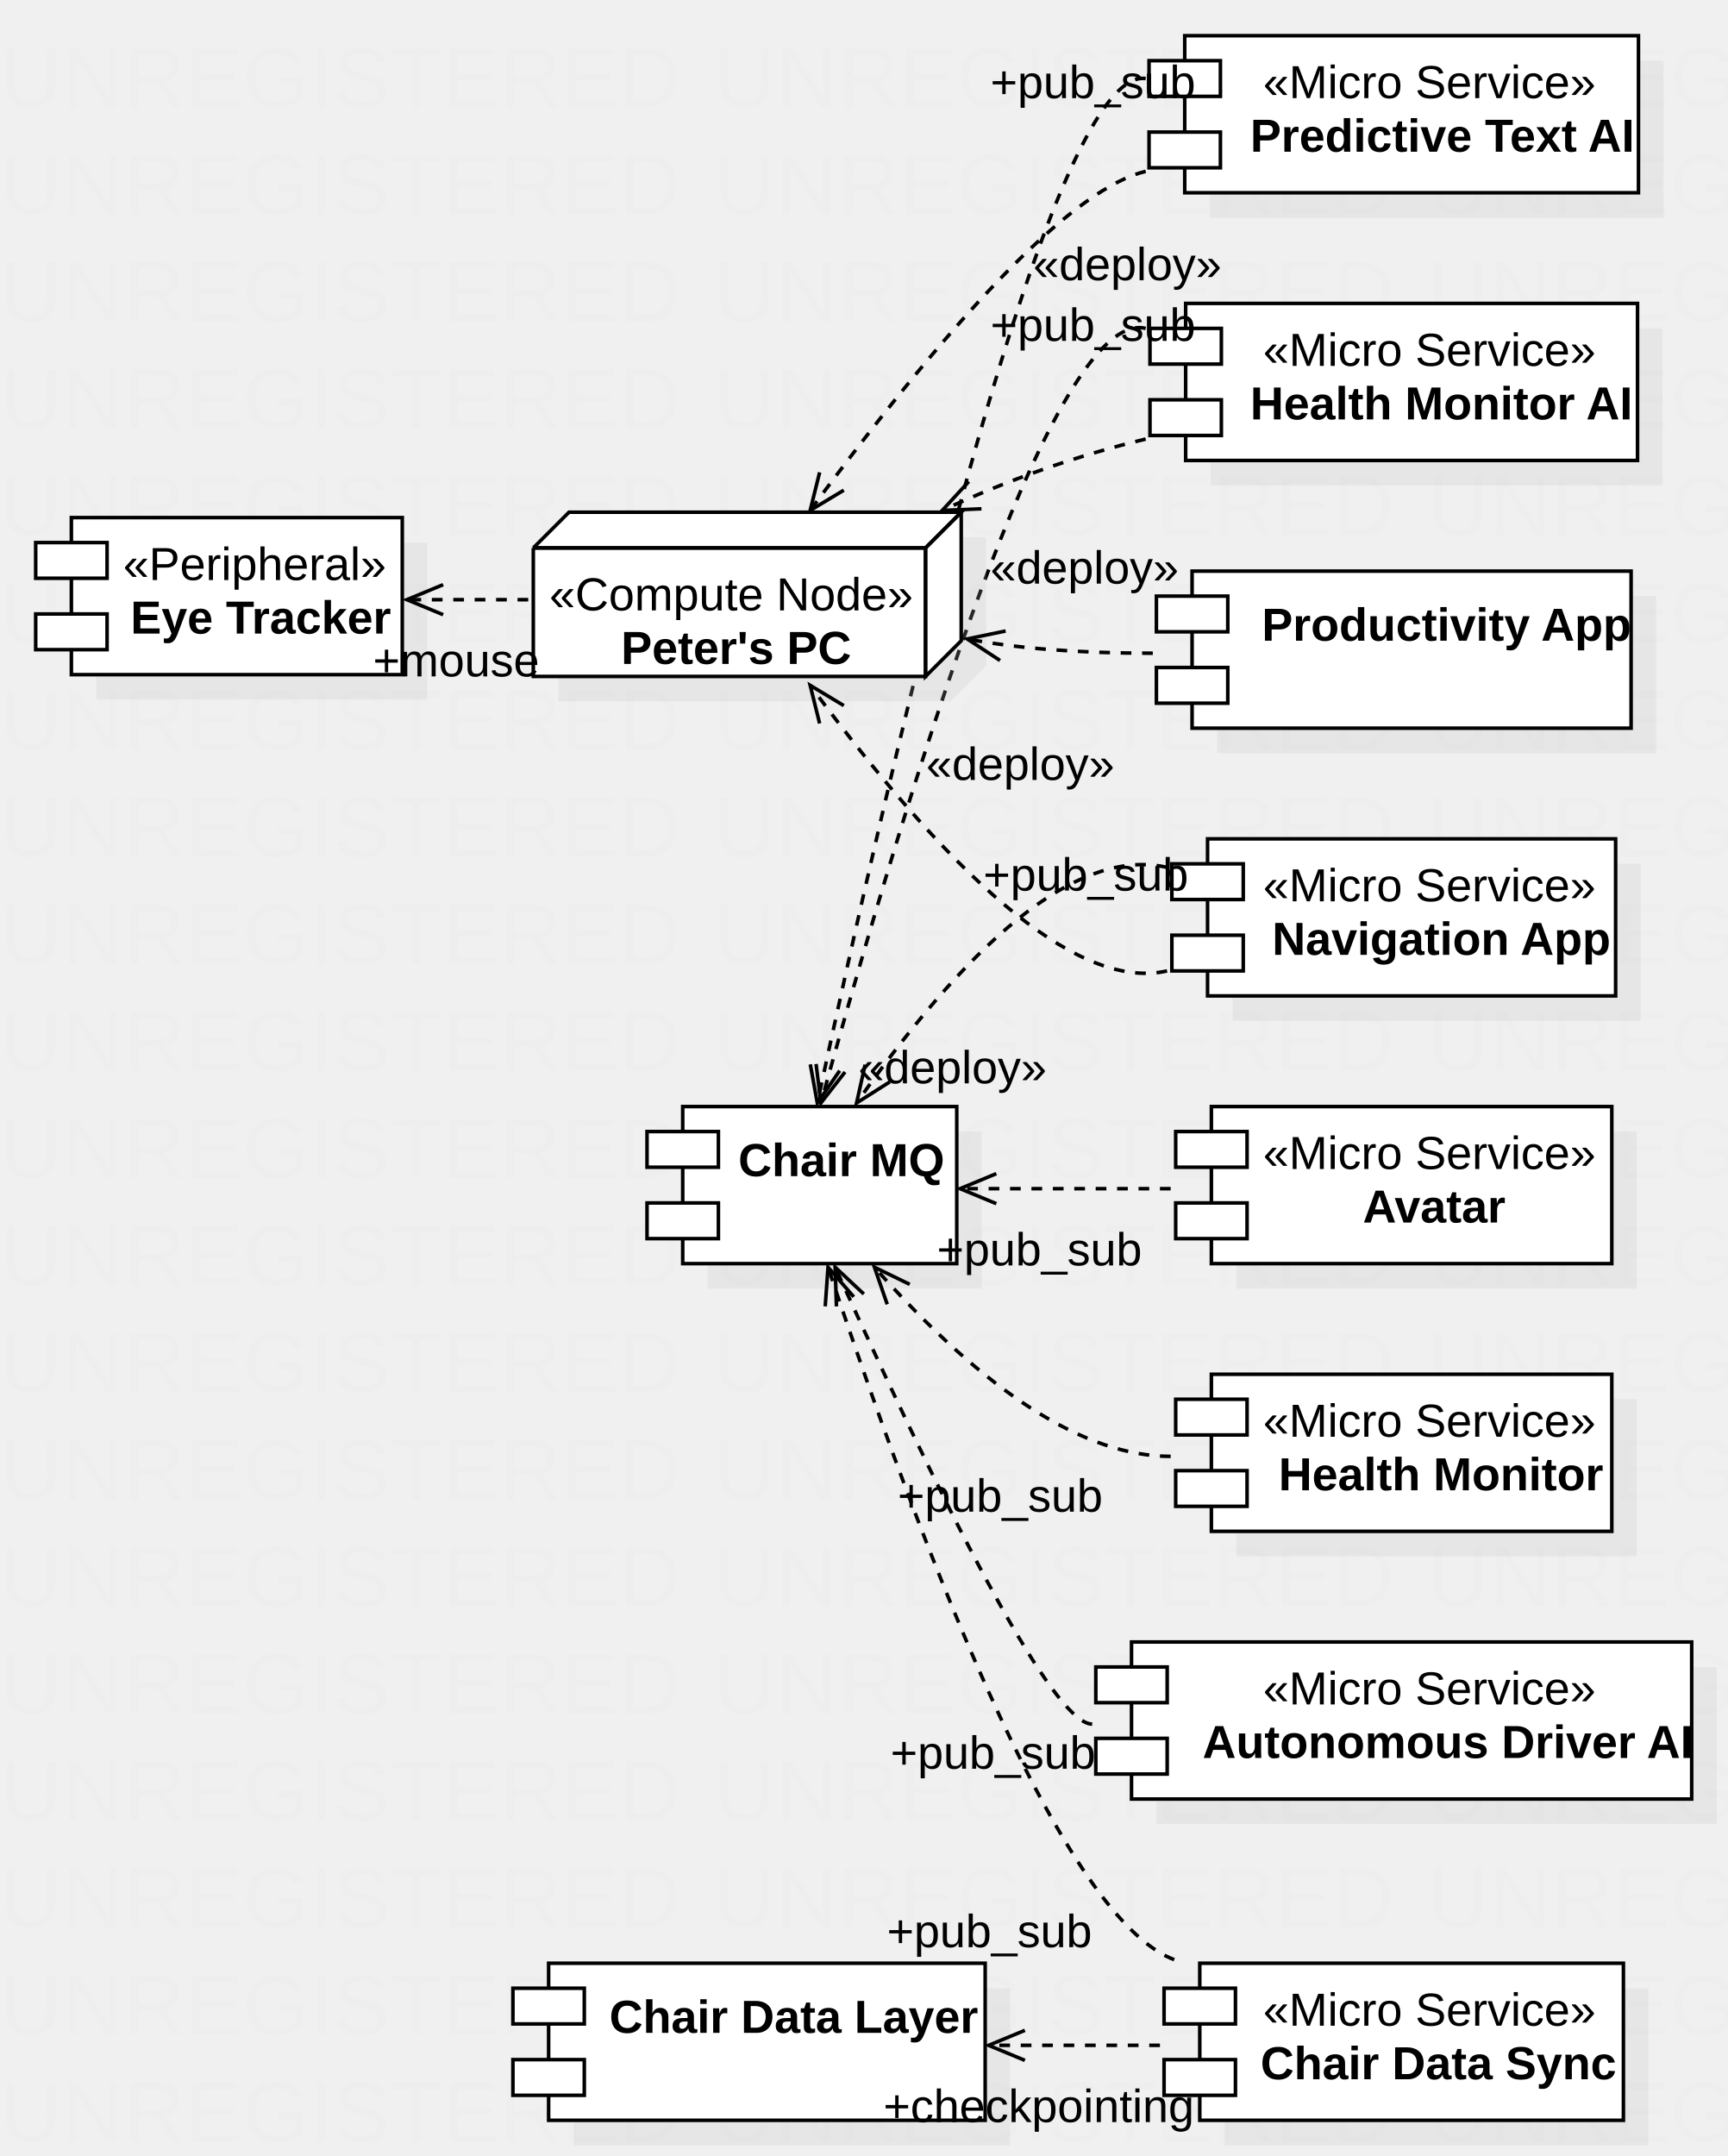
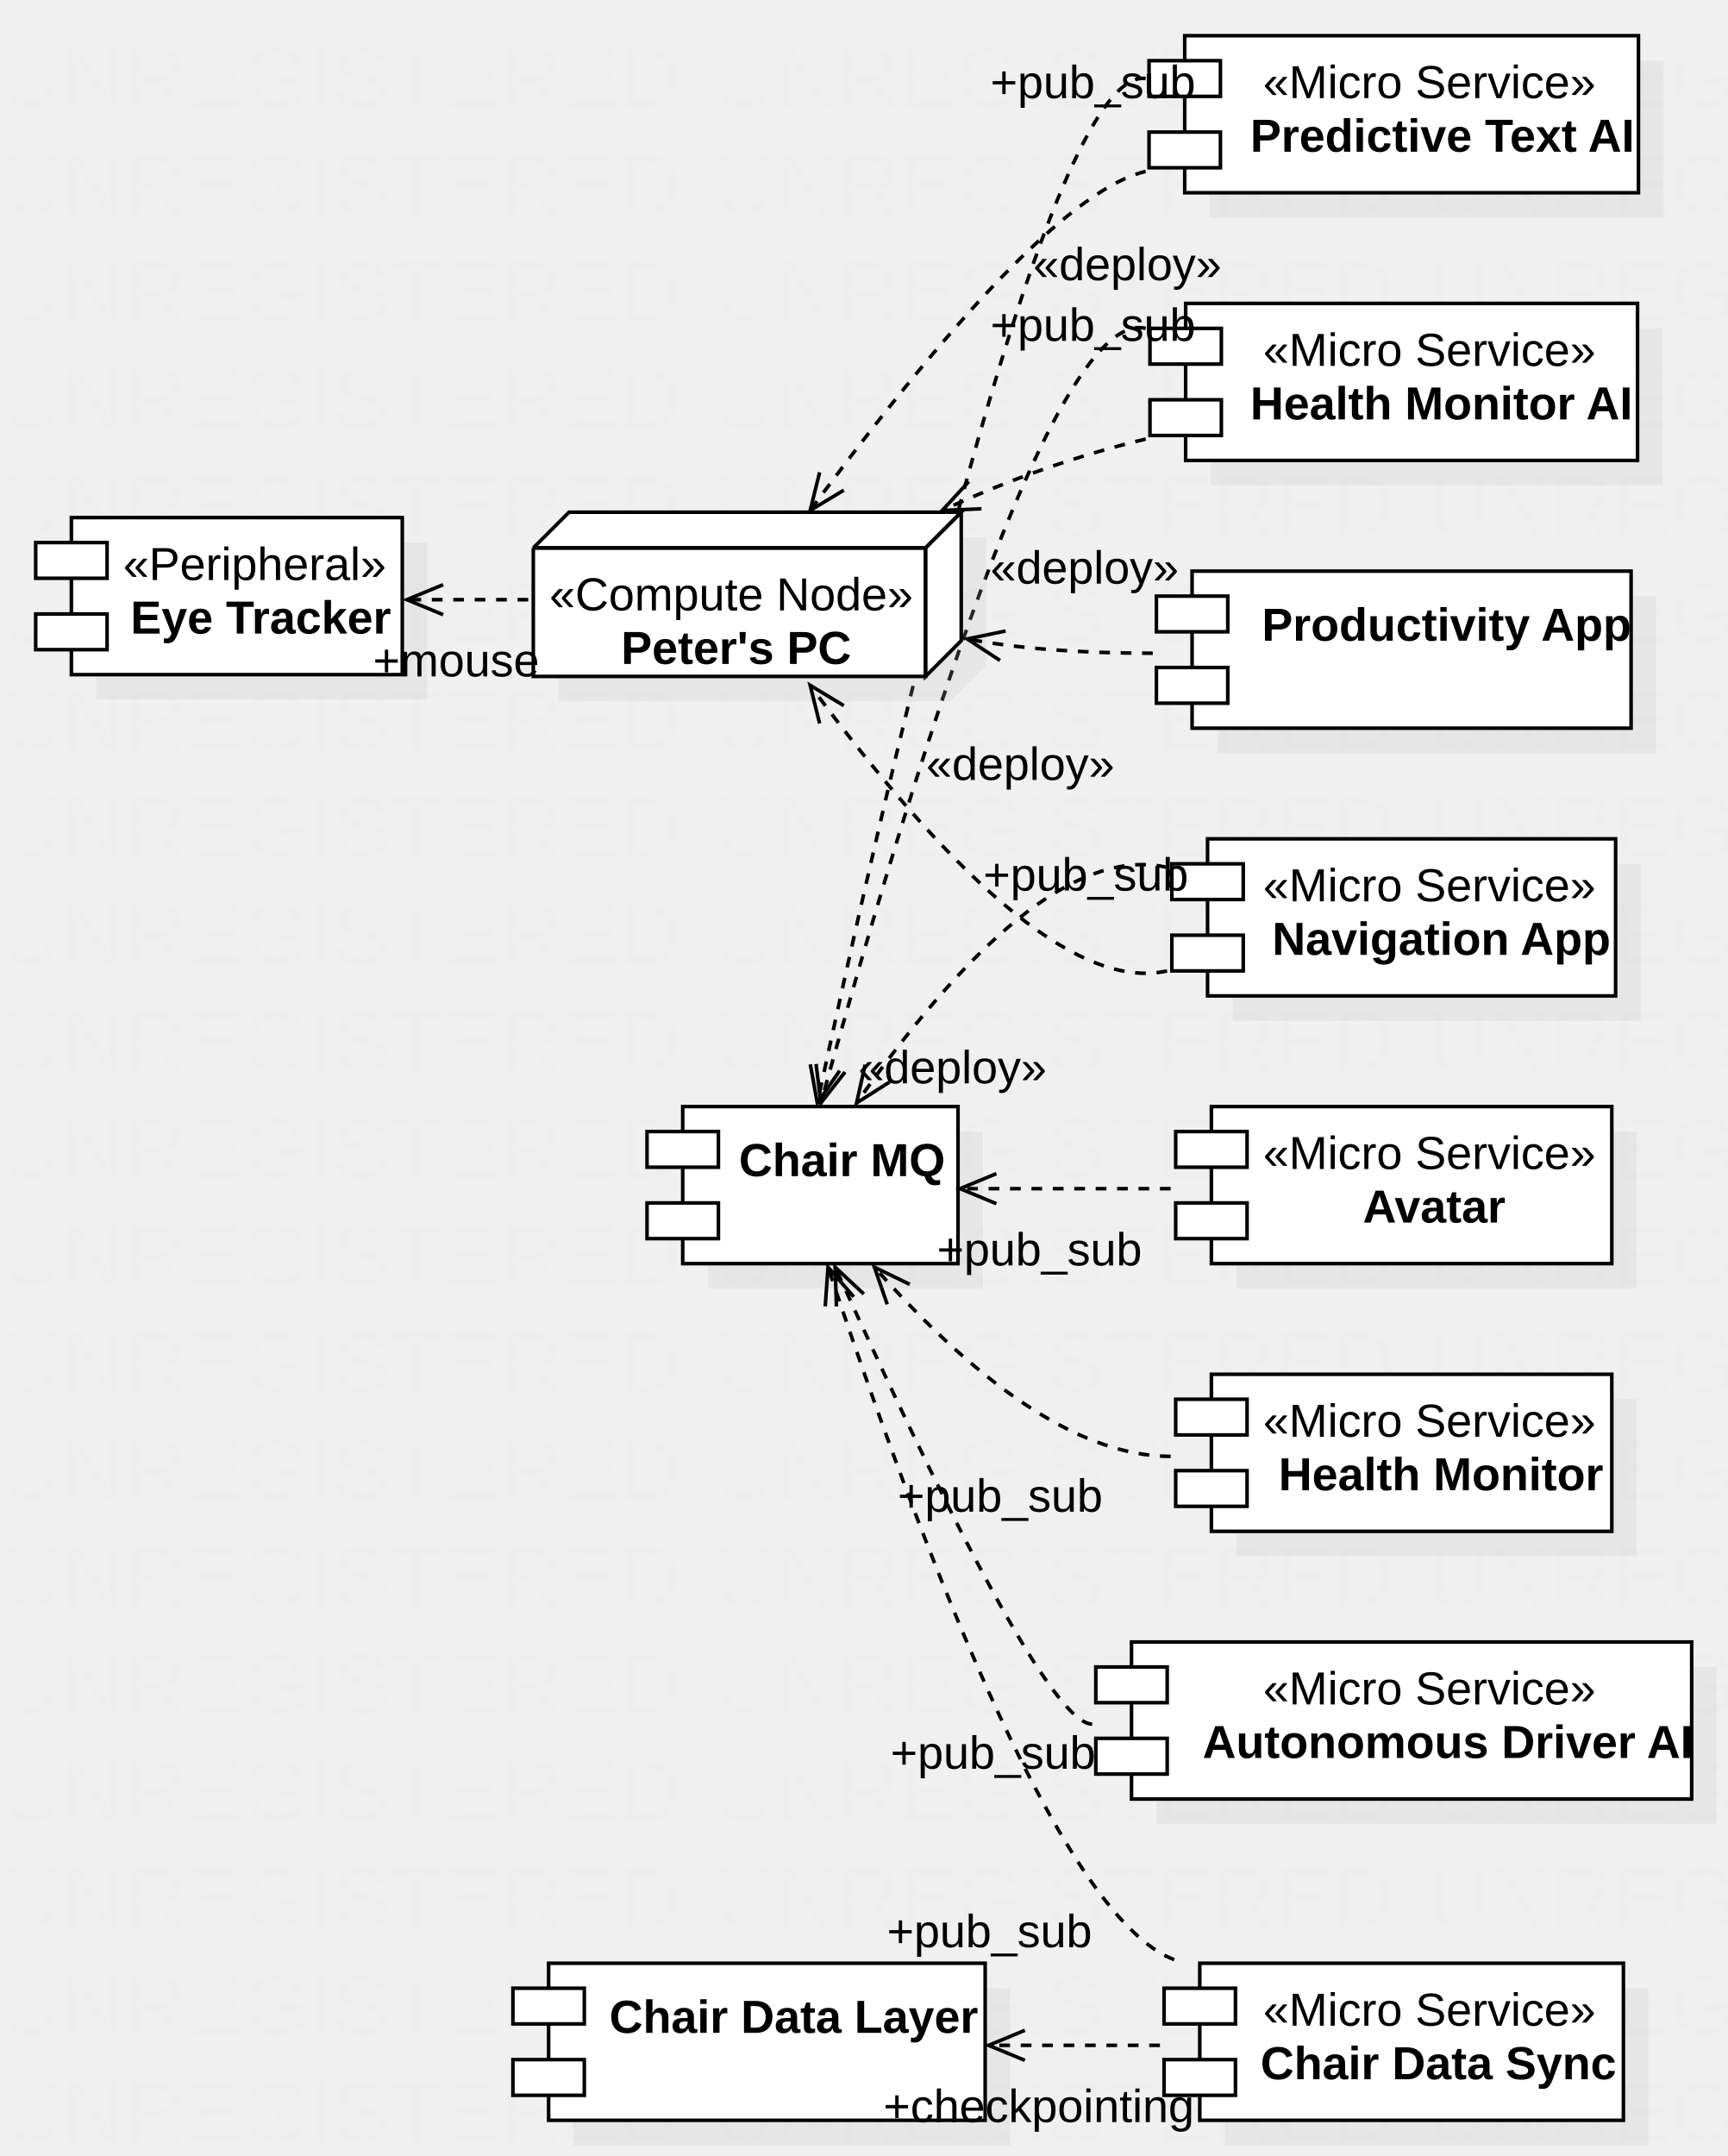
<svg xmlns="http://www.w3.org/2000/svg" version="1.1" width="483.99" height="604">
  <defs />
  <g>
    <text fill="#eeeeee" stroke="none" font-family="Arial" font-size="24px" font-style="normal" font-weight="normal" text-decoration="none" x="0" y="0">UNREGISTERED</text>
    <text fill="#eeeeee" stroke="none" font-family="Arial" font-size="24px" font-style="normal" font-weight="normal" text-decoration="none" x="0" y="30">UNREGISTERED</text>
    <text fill="#eeeeee" stroke="none" font-family="Arial" font-size="24px" font-style="normal" font-weight="normal" text-decoration="none" x="0" y="60">UNREGISTERED</text>
    <text fill="#eeeeee" stroke="none" font-family="Arial" font-size="24px" font-style="normal" font-weight="normal" text-decoration="none" x="0" y="90">UNREGISTERED</text>
    <text fill="#eeeeee" stroke="none" font-family="Arial" font-size="24px" font-style="normal" font-weight="normal" text-decoration="none" x="0" y="120">UNREGISTERED</text>
    <text fill="#eeeeee" stroke="none" font-family="Arial" font-size="24px" font-style="normal" font-weight="normal" text-decoration="none" x="0" y="150">UNREGISTERED</text>
    <text fill="#eeeeee" stroke="none" font-family="Arial" font-size="24px" font-style="normal" font-weight="normal" text-decoration="none" x="0" y="180">UNREGISTERED</text>
    <text fill="#eeeeee" stroke="none" font-family="Arial" font-size="24px" font-style="normal" font-weight="normal" text-decoration="none" x="0" y="210">UNREGISTERED</text>
    <text fill="#eeeeee" stroke="none" font-family="Arial" font-size="24px" font-style="normal" font-weight="normal" text-decoration="none" x="0" y="240">UNREGISTERED</text>
    <text fill="#eeeeee" stroke="none" font-family="Arial" font-size="24px" font-style="normal" font-weight="normal" text-decoration="none" x="0" y="270">UNREGISTERED</text>
    <text fill="#eeeeee" stroke="none" font-family="Arial" font-size="24px" font-style="normal" font-weight="normal" text-decoration="none" x="0" y="300">UNREGISTERED</text>
    <text fill="#eeeeee" stroke="none" font-family="Arial" font-size="24px" font-style="normal" font-weight="normal" text-decoration="none" x="0" y="330">UNREGISTERED</text>
    <text fill="#eeeeee" stroke="none" font-family="Arial" font-size="24px" font-style="normal" font-weight="normal" text-decoration="none" x="0" y="360">UNREGISTERED</text>
    <text fill="#eeeeee" stroke="none" font-family="Arial" font-size="24px" font-style="normal" font-weight="normal" text-decoration="none" x="0" y="390">UNREGISTERED</text>
    <text fill="#eeeeee" stroke="none" font-family="Arial" font-size="24px" font-style="normal" font-weight="normal" text-decoration="none" x="0" y="420">UNREGISTERED</text>
    <text fill="#eeeeee" stroke="none" font-family="Arial" font-size="24px" font-style="normal" font-weight="normal" text-decoration="none" x="0" y="450">UNREGISTERED</text>
    <text fill="#eeeeee" stroke="none" font-family="Arial" font-size="24px" font-style="normal" font-weight="normal" text-decoration="none" x="0" y="480">UNREGISTERED</text>
    <text fill="#eeeeee" stroke="none" font-family="Arial" font-size="24px" font-style="normal" font-weight="normal" text-decoration="none" x="0" y="510">UNREGISTERED</text>
    <text fill="#eeeeee" stroke="none" font-family="Arial" font-size="24px" font-style="normal" font-weight="normal" text-decoration="none" x="0" y="540">UNREGISTERED</text>
    <text fill="#eeeeee" stroke="none" font-family="Arial" font-size="24px" font-style="normal" font-weight="normal" text-decoration="none" x="0" y="570">UNREGISTERED</text>
    <text fill="#eeeeee" stroke="none" font-family="Arial" font-size="24px" font-style="normal" font-weight="normal" text-decoration="none" x="0" y="600">UNREGISTERED</text>
    <text fill="#eeeeee" stroke="none" font-family="Arial" font-size="24px" font-style="normal" font-weight="normal" text-decoration="none" x="200" y="0">UNREGISTERED</text>
    <text fill="#eeeeee" stroke="none" font-family="Arial" font-size="24px" font-style="normal" font-weight="normal" text-decoration="none" x="200" y="30">UNREGISTERED</text>
    <text fill="#eeeeee" stroke="none" font-family="Arial" font-size="24px" font-style="normal" font-weight="normal" text-decoration="none" x="200" y="60">UNREGISTERED</text>
    <text fill="#eeeeee" stroke="none" font-family="Arial" font-size="24px" font-style="normal" font-weight="normal" text-decoration="none" x="200" y="90">UNREGISTERED</text>
    <text fill="#eeeeee" stroke="none" font-family="Arial" font-size="24px" font-style="normal" font-weight="normal" text-decoration="none" x="200" y="120">UNREGISTERED</text>
    <text fill="#eeeeee" stroke="none" font-family="Arial" font-size="24px" font-style="normal" font-weight="normal" text-decoration="none" x="200" y="150">UNREGISTERED</text>
    <text fill="#eeeeee" stroke="none" font-family="Arial" font-size="24px" font-style="normal" font-weight="normal" text-decoration="none" x="200" y="180">UNREGISTERED</text>
    <text fill="#eeeeee" stroke="none" font-family="Arial" font-size="24px" font-style="normal" font-weight="normal" text-decoration="none" x="200" y="210">UNREGISTERED</text>
    <text fill="#eeeeee" stroke="none" font-family="Arial" font-size="24px" font-style="normal" font-weight="normal" text-decoration="none" x="200" y="240">UNREGISTERED</text>
    <text fill="#eeeeee" stroke="none" font-family="Arial" font-size="24px" font-style="normal" font-weight="normal" text-decoration="none" x="200" y="270">UNREGISTERED</text>
    <text fill="#eeeeee" stroke="none" font-family="Arial" font-size="24px" font-style="normal" font-weight="normal" text-decoration="none" x="200" y="300">UNREGISTERED</text>
    <text fill="#eeeeee" stroke="none" font-family="Arial" font-size="24px" font-style="normal" font-weight="normal" text-decoration="none" x="200" y="330">UNREGISTERED</text>
    <text fill="#eeeeee" stroke="none" font-family="Arial" font-size="24px" font-style="normal" font-weight="normal" text-decoration="none" x="200" y="360">UNREGISTERED</text>
    <text fill="#eeeeee" stroke="none" font-family="Arial" font-size="24px" font-style="normal" font-weight="normal" text-decoration="none" x="200" y="390">UNREGISTERED</text>
    <text fill="#eeeeee" stroke="none" font-family="Arial" font-size="24px" font-style="normal" font-weight="normal" text-decoration="none" x="200" y="420">UNREGISTERED</text>
    <text fill="#eeeeee" stroke="none" font-family="Arial" font-size="24px" font-style="normal" font-weight="normal" text-decoration="none" x="200" y="450">UNREGISTERED</text>
    <text fill="#eeeeee" stroke="none" font-family="Arial" font-size="24px" font-style="normal" font-weight="normal" text-decoration="none" x="200" y="480">UNREGISTERED</text>
    <text fill="#eeeeee" stroke="none" font-family="Arial" font-size="24px" font-style="normal" font-weight="normal" text-decoration="none" x="200" y="510">UNREGISTERED</text>
    <text fill="#eeeeee" stroke="none" font-family="Arial" font-size="24px" font-style="normal" font-weight="normal" text-decoration="none" x="200" y="540">UNREGISTERED</text>
    <text fill="#eeeeee" stroke="none" font-family="Arial" font-size="24px" font-style="normal" font-weight="normal" text-decoration="none" x="200" y="570">UNREGISTERED</text>
    <text fill="#eeeeee" stroke="none" font-family="Arial" font-size="24px" font-style="normal" font-weight="normal" text-decoration="none" x="200" y="600">UNREGISTERED</text>
    <text fill="#eeeeee" stroke="none" font-family="Arial" font-size="24px" font-style="normal" font-weight="normal" text-decoration="none" x="400" y="0">UNREGISTERED</text>
    <text fill="#eeeeee" stroke="none" font-family="Arial" font-size="24px" font-style="normal" font-weight="normal" text-decoration="none" x="400" y="30">UNREGISTERED</text>
    <text fill="#eeeeee" stroke="none" font-family="Arial" font-size="24px" font-style="normal" font-weight="normal" text-decoration="none" x="400" y="60">UNREGISTERED</text>
    <text fill="#eeeeee" stroke="none" font-family="Arial" font-size="24px" font-style="normal" font-weight="normal" text-decoration="none" x="400" y="90">UNREGISTERED</text>
    <text fill="#eeeeee" stroke="none" font-family="Arial" font-size="24px" font-style="normal" font-weight="normal" text-decoration="none" x="400" y="120">UNREGISTERED</text>
    <text fill="#eeeeee" stroke="none" font-family="Arial" font-size="24px" font-style="normal" font-weight="normal" text-decoration="none" x="400" y="150">UNREGISTERED</text>
    <text fill="#eeeeee" stroke="none" font-family="Arial" font-size="24px" font-style="normal" font-weight="normal" text-decoration="none" x="400" y="180">UNREGISTERED</text>
    <text fill="#eeeeee" stroke="none" font-family="Arial" font-size="24px" font-style="normal" font-weight="normal" text-decoration="none" x="400" y="210">UNREGISTERED</text>
    <text fill="#eeeeee" stroke="none" font-family="Arial" font-size="24px" font-style="normal" font-weight="normal" text-decoration="none" x="400" y="240">UNREGISTERED</text>
    <text fill="#eeeeee" stroke="none" font-family="Arial" font-size="24px" font-style="normal" font-weight="normal" text-decoration="none" x="400" y="270">UNREGISTERED</text>
    <text fill="#eeeeee" stroke="none" font-family="Arial" font-size="24px" font-style="normal" font-weight="normal" text-decoration="none" x="400" y="300">UNREGISTERED</text>
    <text fill="#eeeeee" stroke="none" font-family="Arial" font-size="24px" font-style="normal" font-weight="normal" text-decoration="none" x="400" y="330">UNREGISTERED</text>
    <text fill="#eeeeee" stroke="none" font-family="Arial" font-size="24px" font-style="normal" font-weight="normal" text-decoration="none" x="400" y="360">UNREGISTERED</text>
    <text fill="#eeeeee" stroke="none" font-family="Arial" font-size="24px" font-style="normal" font-weight="normal" text-decoration="none" x="400" y="390">UNREGISTERED</text>
    <text fill="#eeeeee" stroke="none" font-family="Arial" font-size="24px" font-style="normal" font-weight="normal" text-decoration="none" x="400" y="420">UNREGISTERED</text>
    <text fill="#eeeeee" stroke="none" font-family="Arial" font-size="24px" font-style="normal" font-weight="normal" text-decoration="none" x="400" y="450">UNREGISTERED</text>
    <text fill="#eeeeee" stroke="none" font-family="Arial" font-size="24px" font-style="normal" font-weight="normal" text-decoration="none" x="400" y="480">UNREGISTERED</text>
    <text fill="#eeeeee" stroke="none" font-family="Arial" font-size="24px" font-style="normal" font-weight="normal" text-decoration="none" x="400" y="510">UNREGISTERED</text>
    <text fill="#eeeeee" stroke="none" font-family="Arial" font-size="24px" font-style="normal" font-weight="normal" text-decoration="none" x="400" y="540">UNREGISTERED</text>
    <text fill="#eeeeee" stroke="none" font-family="Arial" font-size="24px" font-style="normal" font-weight="normal" text-decoration="none" x="400" y="570">UNREGISTERED</text>
    <text fill="#eeeeee" stroke="none" font-family="Arial" font-size="24px" font-style="normal" font-weight="normal" text-decoration="none" x="400" y="600">UNREGISTERED</text>
    <g transform="translate(-10,-10) scale(1,1)">
-       <rect fill="#C0C0C0" stroke="none" x="208.29" y="327" width="76.783" height="44" opacity="0.2" />
-     </g>
-     <g transform="translate(-10,-10) scale(1,1)">
-       <rect fill="#ffffff" stroke="none" x="201.29" y="320" width="76.783" height="44" />
-     </g>
-     <g transform="translate(-10,-10) scale(1,1)">
-       <path fill="none" stroke="#000000" d="M 201.29 320 L 278.073 320 L 278.073 364 L 201.29 364 L 201.29 320 Z Z" stroke-miterlimit="10" />
+       <rect fill="#C0C0C0" stroke="none" x="208.29" y="327" width="77.132" height="44" opacity="0.2" />
+     </g>
+     <g transform="translate(-10,-10) scale(1,1)">
+       <rect fill="#ffffff" stroke="none" x="201.29" y="320" width="77.132" height="44" />
+     </g>
+     <g transform="translate(-10,-10) scale(1,1)">
+       <path fill="none" stroke="#000000" d="M 201.29 320 L 278.422 320 L 278.422 364 L 201.29 364 L 201.29 320 Z Z" stroke-miterlimit="10" />
    </g>
    <g transform="translate(-10,-10) scale(1,1)">
      <rect fill="#ffffff" stroke="none" x="191.29" y="327" width="20" height="10" />
    </g>
    <g transform="translate(-10,-10) scale(1,1)">
      <path fill="none" stroke="#000000" d="M 191.29 327 L 211.29 327 L 211.29 337 L 191.29 337 L 191.29 327 Z Z" stroke-miterlimit="10" />
    </g>
    <g transform="translate(-10,-10) scale(1,1)">
      <rect fill="#ffffff" stroke="none" x="191.29" y="347" width="20" height="10" />
    </g>
    <g transform="translate(-10,-10) scale(1,1)">
      <path fill="none" stroke="#000000" d="M 191.29 347 L 211.29 347 L 211.29 357 L 191.29 357 L 191.29 347 Z Z" stroke-miterlimit="10" />
    </g>
    <g transform="translate(-10,-10) scale(1,1)">
      <g>
        <path fill="none" stroke="none" />
-         <text fill="#000000" stroke="none" font-family="Arial" font-size="13px" font-style="normal" font-weight="bold" text-decoration="none" x="216.873" y="339.5">Chair MQ</text>
+         <text fill="#000000" stroke="none" font-family="Arial" font-size="13px" font-style="normal" font-weight="bold" text-decoration="none" x="217.047" y="339.5">Chair MQ</text>
      </g>
    </g>
    <g transform="translate(-10,-10) scale(1,1)">
      <rect fill="#C0C0C0" stroke="none" x="356.415" y="327" width="112.196" height="44" opacity="0.2" />
    </g>
    <g transform="translate(-10,-10) scale(1,1)">
      <rect fill="#ffffff" stroke="none" x="349.415" y="320" width="112.196" height="44" />
    </g>
    <g transform="translate(-10,-10) scale(1,1)">
      <path fill="none" stroke="#000000" d="M 349.415 320 L 461.611 320 L 461.611 364 L 349.415 364 L 349.415 320 Z Z" stroke-miterlimit="10" />
    </g>
    <g transform="translate(-10,-10) scale(1,1)">
      <rect fill="#ffffff" stroke="none" x="339.415" y="327" width="20" height="10" />
    </g>
    <g transform="translate(-10,-10) scale(1,1)">
      <path fill="none" stroke="#000000" d="M 339.415 327 L 359.415 327 L 359.415 337 L 339.415 337 L 339.415 327 Z Z" stroke-miterlimit="10" />
    </g>
    <g transform="translate(-10,-10) scale(1,1)">
      <rect fill="#ffffff" stroke="none" x="339.415" y="347" width="20" height="10" />
    </g>
    <g transform="translate(-10,-10) scale(1,1)">
      <path fill="none" stroke="#000000" d="M 339.415 347 L 359.415 347 L 359.415 357 L 339.415 357 L 339.415 347 Z Z" stroke-miterlimit="10" />
    </g>
    <g transform="translate(-10,-10) scale(1,1)">
      <g>
        <path fill="none" stroke="none" />
        <text fill="#000000" stroke="none" font-family="Arial" font-size="13px" font-style="normal" font-weight="normal" text-decoration="none" x="363.915" y="337.5">«Micro Service»</text>
      </g>
    </g>
    <g transform="translate(-10,-10) scale(1,1)">
      <g>
        <path fill="none" stroke="none" />
        <text fill="#000000" stroke="none" font-family="Arial" font-size="13px" font-style="normal" font-weight="bold" text-decoration="none" x="391.844" y="352.5">Avatar</text>
      </g>
    </g>
    <g transform="translate(-10,-10) scale(1,1)">
      <path fill="none" stroke="#000000" d="M 338 343 Q 302 343 279 343" stroke-miterlimit="10" stroke-dasharray="3" />
    </g>
    <g transform="translate(-10,-10) scale(1,1)">
      <path fill="none" stroke="#000000" d="M 289.163 338.79 L 279 343 L 289.163 347.21" stroke-miterlimit="10" />
    </g>
    <g transform="translate(-10,-10) scale(1,1)">
      <g>
        <path fill="none" stroke="none" />
        <text fill="#000000" stroke="none" font-family="Arial" font-size="13px" font-style="normal" font-weight="normal" text-decoration="none" x="272.5" y="364.5">+pub_sub</text>
      </g>
    </g>
    <g transform="translate(-10,-10) scale(1,1)">
      <rect fill="#C0C0C0" stroke="none" x="348.947" y="27" width="127.132" height="44" opacity="0.2" />
    </g>
    <g transform="translate(-10,-10) scale(1,1)">
      <rect fill="#ffffff" stroke="none" x="341.947" y="20" width="127.132" height="44" />
    </g>
    <g transform="translate(-10,-10) scale(1,1)">
      <path fill="none" stroke="#000000" d="M 341.947 20 L 469.079 20 L 469.079 64 L 341.947 64 L 341.947 20 Z Z" stroke-miterlimit="10" />
    </g>
    <g transform="translate(-10,-10) scale(1,1)">
      <rect fill="#ffffff" stroke="none" x="331.947" y="27" width="20" height="10" />
    </g>
    <g transform="translate(-10,-10) scale(1,1)">
      <path fill="none" stroke="#000000" d="M 331.947 27 L 351.947 27 L 351.947 37 L 331.947 37 L 331.947 27 Z Z" stroke-miterlimit="10" />
    </g>
    <g transform="translate(-10,-10) scale(1,1)">
      <rect fill="#ffffff" stroke="none" x="331.947" y="47" width="20" height="10" />
    </g>
    <g transform="translate(-10,-10) scale(1,1)">
      <path fill="none" stroke="#000000" d="M 331.947 47 L 351.947 47 L 351.947 57 L 331.947 57 L 331.947 47 Z Z" stroke-miterlimit="10" />
    </g>
    <g transform="translate(-10,-10) scale(1,1)">
      <g>
        <path fill="none" stroke="none" />
        <text fill="#000000" stroke="none" font-family="Arial" font-size="13px" font-style="normal" font-weight="normal" text-decoration="none" x="363.915" y="37.5">«Micro Service»</text>
      </g>
    </g>
    <g transform="translate(-10,-10) scale(1,1)">
      <g>
        <path fill="none" stroke="none" />
        <text fill="#000000" stroke="none" font-family="Arial" font-size="13px" font-style="normal" font-weight="bold" text-decoration="none" x="360.3" y="52.5">Predictive Text AI</text>
      </g>
    </g>
    <g transform="translate(-10,-10) scale(1,1)">
      <path fill="none" stroke="#000000" d="M 331 32 Q 302 28 239 319" stroke-miterlimit="10" stroke-dasharray="3" />
    </g>
    <g transform="translate(-10,-10) scale(1,1)">
      <path fill="none" stroke="#000000" d="M 237.036 308.177 L 239 319 L 245.265 309.958" stroke-miterlimit="10" />
    </g>
    <g transform="translate(-10,-10) scale(1,1)">
      <g>
        <path fill="none" stroke="none" />
        <text fill="#000000" stroke="none" font-family="Arial" font-size="13px" font-style="normal" font-weight="normal" text-decoration="none" x="287.5" y="37.5">+pub_sub</text>
      </g>
    </g>
    <g transform="translate(-10,-10) scale(1,1)">
      <rect fill="#C0C0C0" stroke="none" x="356.415" y="402" width="112.196" height="44" opacity="0.2" />
    </g>
    <g transform="translate(-10,-10) scale(1,1)">
      <rect fill="#ffffff" stroke="none" x="349.415" y="395" width="112.196" height="44" />
    </g>
    <g transform="translate(-10,-10) scale(1,1)">
      <path fill="none" stroke="#000000" d="M 349.415 395 L 461.611 395 L 461.611 439 L 349.415 439 L 349.415 395 Z Z" stroke-miterlimit="10" />
    </g>
    <g transform="translate(-10,-10) scale(1,1)">
      <rect fill="#ffffff" stroke="none" x="339.415" y="402" width="20" height="10" />
    </g>
    <g transform="translate(-10,-10) scale(1,1)">
      <path fill="none" stroke="#000000" d="M 339.415 402 L 359.415 402 L 359.415 412 L 339.415 412 L 339.415 402 Z Z" stroke-miterlimit="10" />
    </g>
    <g transform="translate(-10,-10) scale(1,1)">
      <rect fill="#ffffff" stroke="none" x="339.415" y="422" width="20" height="10" />
    </g>
    <g transform="translate(-10,-10) scale(1,1)">
      <path fill="none" stroke="#000000" d="M 339.415 422 L 359.415 422 L 359.415 432 L 339.415 432 L 339.415 422 Z Z" stroke-miterlimit="10" />
    </g>
    <g transform="translate(-10,-10) scale(1,1)">
      <g>
        <path fill="none" stroke="none" />
        <text fill="#000000" stroke="none" font-family="Arial" font-size="13px" font-style="normal" font-weight="normal" text-decoration="none" x="363.915" y="412.5">«Micro Service»</text>
      </g>
    </g>
    <g transform="translate(-10,-10) scale(1,1)">
      <g>
        <path fill="none" stroke="none" />
        <text fill="#000000" stroke="none" font-family="Arial" font-size="13px" font-style="normal" font-weight="bold" text-decoration="none" x="368.244" y="427.5">Health Monitor</text>
      </g>
    </g>
    <g transform="translate(-10,-10) scale(1,1)">
      <path fill="none" stroke="#000000" d="M 338 418 Q 302 418 255 365" stroke-miterlimit="10" stroke-dasharray="3" />
    </g>
    <g transform="translate(-10,-10) scale(1,1)">
      <path fill="none" stroke="#000000" d="M 264.892 369.811 L 255 365 L 258.593 375.397" stroke-miterlimit="10" />
    </g>
    <g transform="translate(-10,-10) scale(1,1)">
      <g>
        <path fill="none" stroke="none" />
        <text fill="#000000" stroke="none" font-family="Arial" font-size="13px" font-style="normal" font-weight="normal" text-decoration="none" x="261.5" y="433.5">+pub_sub</text>
      </g>
    </g>
    <g transform="translate(-10,-10) scale(1,1)">
      <rect fill="#C0C0C0" stroke="none" x="349.21" y="102" width="126.605" height="44" opacity="0.2" />
    </g>
    <g transform="translate(-10,-10) scale(1,1)">
      <rect fill="#ffffff" stroke="none" x="342.21" y="95" width="126.605" height="44" />
    </g>
    <g transform="translate(-10,-10) scale(1,1)">
      <path fill="none" stroke="#000000" d="M 342.21 95 L 468.816 95 L 468.816 139 L 342.21 139 L 342.21 95 Z Z" stroke-miterlimit="10" />
    </g>
    <g transform="translate(-10,-10) scale(1,1)">
      <rect fill="#ffffff" stroke="none" x="332.21" y="102" width="20" height="10" />
    </g>
    <g transform="translate(-10,-10) scale(1,1)">
      <path fill="none" stroke="#000000" d="M 332.21 102 L 352.21 102 L 352.21 112 L 332.21 112 L 332.21 102 Z Z" stroke-miterlimit="10" />
    </g>
    <g transform="translate(-10,-10) scale(1,1)">
      <rect fill="#ffffff" stroke="none" x="332.21" y="122" width="20" height="10" />
    </g>
    <g transform="translate(-10,-10) scale(1,1)">
      <path fill="none" stroke="#000000" d="M 332.21 122 L 352.21 122 L 352.21 132 L 332.21 132 L 332.21 122 Z Z" stroke-miterlimit="10" />
    </g>
    <g transform="translate(-10,-10) scale(1,1)">
      <g>
        <path fill="none" stroke="none" />
        <text fill="#000000" stroke="none" font-family="Arial" font-size="13px" font-style="normal" font-weight="normal" text-decoration="none" x="363.915" y="112.5">«Micro Service»</text>
      </g>
    </g>
    <g transform="translate(-10,-10) scale(1,1)">
      <g>
        <path fill="none" stroke="none" />
        <text fill="#000000" stroke="none" font-family="Arial" font-size="13px" font-style="normal" font-weight="bold" text-decoration="none" x="360.297" y="127.5">Health Monitor AI</text>
      </g>
    </g>
    <g transform="translate(-10,-10) scale(1,1)">
      <path fill="none" stroke="#000000" d="M 331 102 Q 302 95 240 319" stroke-miterlimit="10" stroke-dasharray="3" />
    </g>
    <g transform="translate(-10,-10) scale(1,1)">
      <path fill="none" stroke="#000000" d="M 238.654 308.083 L 240 319 L 246.768 310.328" stroke-miterlimit="10" />
    </g>
    <g transform="translate(-10,-10) scale(1,1)">
      <g>
        <path fill="none" stroke="none" />
        <text fill="#000000" stroke="none" font-family="Arial" font-size="13px" font-style="normal" font-weight="normal" text-decoration="none" x="287.5" y="105.5">+pub_sub</text>
      </g>
    </g>
    <g transform="translate(-10,-10) scale(1,1)">
      <rect fill="#C0C0C0" stroke="none" x="351.01" y="177" width="123.006" height="44" opacity="0.2" />
    </g>
    <g transform="translate(-10,-10) scale(1,1)">
      <rect fill="#ffffff" stroke="none" x="344.01" y="170" width="123.006" height="44" />
    </g>
    <g transform="translate(-10,-10) scale(1,1)">
      <path fill="none" stroke="#000000" d="M 344.01 170 L 467.016 170 L 467.016 214 L 344.01 214 L 344.01 170 Z Z" stroke-miterlimit="10" />
    </g>
    <g transform="translate(-10,-10) scale(1,1)">
      <rect fill="#ffffff" stroke="none" x="334.01" y="177" width="20" height="10" />
    </g>
    <g transform="translate(-10,-10) scale(1,1)">
      <path fill="none" stroke="#000000" d="M 334.01 177 L 354.01 177 L 354.01 187 L 334.01 187 L 334.01 177 Z Z" stroke-miterlimit="10" />
    </g>
    <g transform="translate(-10,-10) scale(1,1)">
      <rect fill="#ffffff" stroke="none" x="334.01" y="197" width="20" height="10" />
    </g>
    <g transform="translate(-10,-10) scale(1,1)">
      <path fill="none" stroke="#000000" d="M 334.01 197 L 354.01 197 L 354.01 207 L 334.01 207 L 334.01 197 Z Z" stroke-miterlimit="10" />
    </g>
    <g transform="translate(-10,-10) scale(1,1)">
      <g>
        <path fill="none" stroke="none" />
        <text fill="#000000" stroke="none" font-family="Arial" font-size="13px" font-style="normal" font-weight="bold" text-decoration="none" x="363.547" y="189.5">Productivity App</text>
      </g>
    </g>
    <g transform="translate(-10,-10) scale(1,1)">
      <rect fill="#C0C0C0" stroke="none" x="37" y="162" width="92.715" height="44" opacity="0.2" />
    </g>
    <g transform="translate(-10,-10) scale(1,1)">
      <rect fill="#ffffff" stroke="none" x="30" y="155" width="92.715" height="44" />
    </g>
    <g transform="translate(-10,-10) scale(1,1)">
      <path fill="none" stroke="#000000" d="M 30 155 L 122.715 155 L 122.715 199 L 30 199 L 30 155 Z Z" stroke-miterlimit="10" />
    </g>
    <g transform="translate(-10,-10) scale(1,1)">
      <rect fill="#ffffff" stroke="none" x="20" y="162" width="20" height="10" />
    </g>
    <g transform="translate(-10,-10) scale(1,1)">
      <path fill="none" stroke="#000000" d="M 20 162 L 40 162 L 40 172 L 20 172 L 20 162 Z Z" stroke-miterlimit="10" />
    </g>
    <g transform="translate(-10,-10) scale(1,1)">
      <rect fill="#ffffff" stroke="none" x="20" y="182" width="20" height="10" />
    </g>
    <g transform="translate(-10,-10) scale(1,1)">
      <path fill="none" stroke="#000000" d="M 20 182 L 40 182 L 40 192 L 20 192 L 20 182 Z Z" stroke-miterlimit="10" />
    </g>
    <g transform="translate(-10,-10) scale(1,1)">
      <g>
        <path fill="none" stroke="none" />
        <text fill="#000000" stroke="none" font-family="Arial" font-size="13px" font-style="normal" font-weight="normal" text-decoration="none" x="44.5" y="172.5">«Peripheral»</text>
      </g>
    </g>
    <g transform="translate(-10,-10) scale(1,1)">
      <g>
        <path fill="none" stroke="none" />
        <text fill="#000000" stroke="none" font-family="Arial" font-size="13px" font-style="normal" font-weight="bold" text-decoration="none" x="46.563" y="187.5">Eye Tracker</text>
      </g>
    </g>
    <g transform="translate(-10,-10) scale(1,1)">
      <rect fill="#C0C0C0" stroke="none" x="334.036" y="477" width="156.954" height="44" opacity="0.2" />
    </g>
    <g transform="translate(-10,-10) scale(1,1)">
      <rect fill="#ffffff" stroke="none" x="327.036" y="470" width="156.954" height="44" />
    </g>
    <g transform="translate(-10,-10) scale(1,1)">
      <path fill="none" stroke="#000000" d="M 327.036 470 L 483.99 470 L 483.99 514 L 327.036 514 L 327.036 470 Z Z" stroke-miterlimit="10" />
    </g>
    <g transform="translate(-10,-10) scale(1,1)">
      <rect fill="#ffffff" stroke="none" x="317.036" y="477" width="20" height="10" />
    </g>
    <g transform="translate(-10,-10) scale(1,1)">
      <path fill="none" stroke="#000000" d="M 317.036 477 L 337.036 477 L 337.036 487 L 317.036 487 L 317.036 477 Z Z" stroke-miterlimit="10" />
    </g>
    <g transform="translate(-10,-10) scale(1,1)">
      <rect fill="#ffffff" stroke="none" x="317.036" y="497" width="20" height="10" />
    </g>
    <g transform="translate(-10,-10) scale(1,1)">
      <path fill="none" stroke="#000000" d="M 317.036 497 L 337.036 497 L 337.036 507 L 317.036 507 L 317.036 497 Z Z" stroke-miterlimit="10" />
    </g>
    <g transform="translate(-10,-10) scale(1,1)">
      <g>
        <path fill="none" stroke="none" />
        <text fill="#000000" stroke="none" font-family="Arial" font-size="13px" font-style="normal" font-weight="normal" text-decoration="none" x="363.915" y="487.5">«Micro Service»</text>
      </g>
    </g>
    <g transform="translate(-10,-10) scale(1,1)">
      <g>
        <path fill="none" stroke="none" />
        <text fill="#000000" stroke="none" font-family="Arial" font-size="13px" font-style="normal" font-weight="bold" text-decoration="none" x="346.932" y="502.5">Autonomous Driver AI</text>
      </g>
    </g>
    <g transform="translate(-10,-10) scale(1,1)">
      <path fill="none" stroke="#000000" d="M 316 493 Q 302 493 244 365" stroke-miterlimit="10" stroke-dasharray="3" />
    </g>
    <g transform="translate(-10,-10) scale(1,1)">
      <path fill="none" stroke="#000000" d="M 252.029 372.519 L 244 365 L 244.36 375.994" stroke-miterlimit="10" />
    </g>
    <g transform="translate(-10,-10) scale(1,1)">
      <g>
        <path fill="none" stroke="none" />
        <text fill="#000000" stroke="none" font-family="Arial" font-size="13px" font-style="normal" font-weight="normal" text-decoration="none" x="259.5" y="505.5">+pub_sub</text>
      </g>
    </g>
    <g transform="translate(-10,-10) scale(1,1)">
      <rect fill="#C0C0C0" stroke="none" x="355.345" y="252" width="114.335" height="44" opacity="0.2" />
    </g>
    <g transform="translate(-10,-10) scale(1,1)">
      <rect fill="#ffffff" stroke="none" x="348.345" y="245" width="114.335" height="44" />
    </g>
    <g transform="translate(-10,-10) scale(1,1)">
      <path fill="none" stroke="#000000" d="M 348.345 245 L 462.681 245 L 462.681 289 L 348.345 289 L 348.345 245 Z Z" stroke-miterlimit="10" />
    </g>
    <g transform="translate(-10,-10) scale(1,1)">
      <rect fill="#ffffff" stroke="none" x="338.345" y="252" width="20" height="10" />
    </g>
    <g transform="translate(-10,-10) scale(1,1)">
      <path fill="none" stroke="#000000" d="M 338.345 252 L 358.345 252 L 358.345 262 L 338.345 262 L 338.345 252 Z Z" stroke-miterlimit="10" />
    </g>
    <g transform="translate(-10,-10) scale(1,1)">
      <rect fill="#ffffff" stroke="none" x="338.345" y="272" width="20" height="10" />
    </g>
    <g transform="translate(-10,-10) scale(1,1)">
      <path fill="none" stroke="#000000" d="M 338.345 272 L 358.345 272 L 358.345 282 L 338.345 282 L 338.345 272 Z Z" stroke-miterlimit="10" />
    </g>
    <g transform="translate(-10,-10) scale(1,1)">
      <g>
        <path fill="none" stroke="none" />
        <text fill="#000000" stroke="none" font-family="Arial" font-size="13px" font-style="normal" font-weight="normal" text-decoration="none" x="363.915" y="262.5">«Micro Service»</text>
      </g>
    </g>
    <g transform="translate(-10,-10) scale(1,1)">
      <g>
        <path fill="none" stroke="none" />
        <text fill="#000000" stroke="none" font-family="Arial" font-size="13px" font-style="normal" font-weight="bold" text-decoration="none" x="366.428" y="277.5">Navigation App</text>
      </g>
    </g>
    <g transform="translate(-10,-10) scale(1,1)">
      <path fill="none" stroke="#000000" d="M 337 253 Q 302 245 250 319" stroke-miterlimit="10" stroke-dasharray="3" />
    </g>
    <g transform="translate(-10,-10) scale(1,1)">
      <path fill="none" stroke="#000000" d="M 252.399 308.265 L 250 319 L 259.287 313.105" stroke-miterlimit="10" />
    </g>
    <g transform="translate(-10,-10) scale(1,1)">
      <g>
        <path fill="none" stroke="none" />
        <text fill="#000000" stroke="none" font-family="Arial" font-size="13px" font-style="normal" font-weight="normal" text-decoration="none" x="285.5" y="259.5">+pub_sub</text>
      </g>
    </g>
    <g transform="translate(-10,-10) scale(1,1)">
      <rect fill="#C0C0C0" stroke="none" x="170.715" y="567" width="122.321" height="44" opacity="0.2" />
    </g>
    <g transform="translate(-10,-10) scale(1,1)">
      <rect fill="#ffffff" stroke="none" x="163.715" y="560" width="122.321" height="44" />
    </g>
    <g transform="translate(-10,-10) scale(1,1)">
      <path fill="none" stroke="#000000" d="M 163.715 560 L 286.036 560 L 286.036 604 L 163.715 604 L 163.715 560 Z Z" stroke-miterlimit="10" />
    </g>
    <g transform="translate(-10,-10) scale(1,1)">
      <rect fill="#ffffff" stroke="none" x="153.715" y="567" width="20" height="10" />
    </g>
    <g transform="translate(-10,-10) scale(1,1)">
      <path fill="none" stroke="#000000" d="M 153.715 567 L 173.715 567 L 173.715 577 L 153.715 577 L 153.715 567 Z Z" stroke-miterlimit="10" />
    </g>
    <g transform="translate(-10,-10) scale(1,1)">
      <rect fill="#ffffff" stroke="none" x="153.715" y="587" width="20" height="10" />
    </g>
    <g transform="translate(-10,-10) scale(1,1)">
      <path fill="none" stroke="#000000" d="M 153.715 587 L 173.715 587 L 173.715 597 L 153.715 597 L 153.715 587 Z Z" stroke-miterlimit="10" />
    </g>
    <g transform="translate(-10,-10) scale(1,1)">
      <g>
        <path fill="none" stroke="none" />
        <text fill="#000000" stroke="none" font-family="Arial" font-size="13px" font-style="normal" font-weight="bold" text-decoration="none" x="180.742" y="579.5">Chair Data Layer</text>
      </g>
    </g>
    <g transform="translate(-10,-10) scale(1,1)">
      <rect fill="#C0C0C0" stroke="none" x="353.162" y="567" width="118.703" height="44" opacity="0.2" />
    </g>
    <g transform="translate(-10,-10) scale(1,1)">
      <rect fill="#ffffff" stroke="none" x="346.162" y="560" width="118.703" height="44" />
    </g>
    <g transform="translate(-10,-10) scale(1,1)">
      <path fill="none" stroke="#000000" d="M 346.162 560 L 464.864 560 L 464.864 604 L 346.162 604 L 346.162 560 Z Z" stroke-miterlimit="10" />
    </g>
    <g transform="translate(-10,-10) scale(1,1)">
      <rect fill="#ffffff" stroke="none" x="336.162" y="567" width="20" height="10" />
    </g>
    <g transform="translate(-10,-10) scale(1,1)">
      <path fill="none" stroke="#000000" d="M 336.162 567 L 356.162 567 L 356.162 577 L 336.162 577 L 336.162 567 Z Z" stroke-miterlimit="10" />
    </g>
    <g transform="translate(-10,-10) scale(1,1)">
      <rect fill="#ffffff" stroke="none" x="336.162" y="587" width="20" height="10" />
    </g>
    <g transform="translate(-10,-10) scale(1,1)">
      <path fill="none" stroke="#000000" d="M 336.162 587 L 356.162 587 L 356.162 597 L 336.162 597 L 336.162 587 Z Z" stroke-miterlimit="10" />
    </g>
    <g transform="translate(-10,-10) scale(1,1)">
      <g>
        <path fill="none" stroke="none" />
        <text fill="#000000" stroke="none" font-family="Arial" font-size="13px" font-style="normal" font-weight="normal" text-decoration="none" x="363.915" y="577.5">«Micro Service»</text>
      </g>
    </g>
    <g transform="translate(-10,-10) scale(1,1)">
      <g>
        <path fill="none" stroke="none" />
        <text fill="#000000" stroke="none" font-family="Arial" font-size="13px" font-style="normal" font-weight="bold" text-decoration="none" x="363.188" y="592.5">Chair Data Sync</text>
      </g>
    </g>
    <g transform="translate(-10,-10) scale(1,1)">
      <path fill="none" stroke="#000000" d="M 339 559 Q 302 545 242 365" stroke-miterlimit="10" stroke-dasharray="3" />
    </g>
    <g transform="translate(-10,-10) scale(1,1)">
      <path fill="none" stroke="#000000" d="M 249.207 373.31 L 242 365 L 241.22 375.972" stroke-miterlimit="10" />
    </g>
    <g transform="translate(-10,-10) scale(1,1)">
      <g>
        <path fill="none" stroke="none" />
        <text fill="#000000" stroke="none" font-family="Arial" font-size="13px" font-style="normal" font-weight="normal" text-decoration="none" x="258.5" y="555.5">+pub_sub</text>
      </g>
    </g>
    <g transform="translate(-10,-10) scale(1,1)">
      <path fill="none" stroke="#000000" d="M 335 583 Q 302 583 287 583" stroke-miterlimit="10" stroke-dasharray="3" />
    </g>
    <g transform="translate(-10,-10) scale(1,1)">
      <path fill="none" stroke="#000000" d="M 297.163 578.79 L 287 583 L 297.163 587.21" stroke-miterlimit="10" />
    </g>
    <g transform="translate(-10,-10) scale(1,1)">
      <g>
        <path fill="none" stroke="none" />
        <text fill="#000000" stroke="none" font-family="Arial" font-size="13px" font-style="normal" font-weight="normal" text-decoration="none" x="257.5" y="604.5">+checkpointing</text>
      </g>
    </g>
    <g transform="translate(-10,-10) scale(1,1)">
      <path fill="#C0C0C0" stroke="none" d="M 166.426 170.5 L 276.325 170.5 L 276.325 206.5 L 166.426 206.5" opacity="0.2" />
    </g>
    <g transform="translate(-10,-10) scale(1,1)">
      <path fill="#C0C0C0" stroke="none" d="M 166.426 170.5 L 176.426 160.5 L 286.325 160.5 L 276.325 170.5" opacity="0.2" />
    </g>
    <g transform="translate(-10,-10) scale(1,1)">
      <path fill="#C0C0C0" stroke="none" d="M 286.325 160.5 L 276.325 170.5 L 276.325 206.5 L 286.325 196.5" opacity="0.2" />
    </g>
    <g transform="translate(-10,-10) scale(1,1)">
      <path fill="#ffffff" stroke="none" d="M 159.426 163.5 L 269.325 163.5 L 269.325 199.5 L 159.426 199.5" />
    </g>
    <g transform="translate(-10,-10) scale(1,1)">
      <path fill="#ffffff" stroke="none" d="M 159.426 163.5 L 169.426 153.5 L 279.325 153.5 L 269.325 163.5" />
    </g>
    <g transform="translate(-10,-10) scale(1,1)">
      <path fill="#ffffff" stroke="none" d="M 279.325 153.5 L 269.325 163.5 L 269.325 199.5 L 279.325 189.5" />
    </g>
    <g transform="translate(-10,-10) scale(1,1)">
      <path fill="none" stroke="#000000" d="M 159.426 163.5 L 269.325 163.5 L 269.325 199.5 L 159.426 199.5 L 159.426 163.5" stroke-miterlimit="10" />
    </g>
    <g transform="translate(-10,-10) scale(1,1)">
      <path fill="none" stroke="#000000" d="M 159.426 163.5 L 169.426 153.5 L 279.325 153.5 L 269.325 163.5 L 159.426 163.5" stroke-miterlimit="10" />
    </g>
    <g transform="translate(-10,-10) scale(1,1)">
      <path fill="none" stroke="#000000" d="M 279.325 153.5 L 269.325 163.5 L 269.325 199.5 L 279.325 189.5 L 279.325 153.5" stroke-miterlimit="10" />
    </g>
    <g transform="translate(-10,-10) scale(1,1)">
      <g>
        <path fill="none" stroke="none" />
        <text fill="#000000" stroke="none" font-family="Arial" font-size="13px" font-style="normal" font-weight="normal" text-decoration="none" x="163.926" y="181">«Compute Node»</text>
      </g>
    </g>
    <g transform="translate(-10,-10) scale(1,1)">
      <g>
        <path fill="none" stroke="none" />
        <text fill="#000000" stroke="none" font-family="Arial" font-size="13px" font-style="normal" font-weight="bold" text-decoration="none" x="184.013" y="196">Peter's PC</text>
      </g>
    </g>
    <g transform="translate(-10,-10) scale(1,1)">
      <path fill="none" stroke="#000000" d="M 331 58 Q 302 65 237 153" stroke-miterlimit="10" stroke-dasharray="3" />
    </g>
    <g transform="translate(-10,-10) scale(1,1)">
      <path fill="none" stroke="#000000" d="M 239.652 142.324 L 237 153 L 246.424 147.327" stroke-miterlimit="10" />
    </g>
    <g transform="translate(-10,-10) scale(1,1)">
      <g>
        <path fill="none" stroke="none" />
        <text fill="#000000" stroke="none" font-family="Arial" font-size="13px" font-style="normal" font-weight="normal" text-decoration="none" x="299.5" y="88.5">«deploy»</text>
      </g>
    </g>
    <g transform="translate(-10,-10) scale(1,1)">
      <path fill="none" stroke="#000000" d="M 331 133 Q 302 140 274 153" stroke-miterlimit="10" stroke-dasharray="3" />
    </g>
    <g transform="translate(-10,-10) scale(1,1)">
      <path fill="none" stroke="#000000" d="M 281.445 144.902 L 274 153 L 284.99 152.538" stroke-miterlimit="10" />
    </g>
    <g transform="translate(-10,-10) scale(1,1)">
      <g>
        <path fill="none" stroke="none" />
        <text fill="#000000" stroke="none" font-family="Arial" font-size="13px" font-style="normal" font-weight="normal" text-decoration="none" x="287.5" y="173.5">«deploy»</text>
      </g>
    </g>
    <g transform="translate(-10,-10) scale(1,1)">
      <path fill="none" stroke="#000000" d="M 158 178 Q 139 178 124 178" stroke-miterlimit="10" stroke-dasharray="3" />
    </g>
    <g transform="translate(-10,-10) scale(1,1)">
      <path fill="none" stroke="#000000" d="M 134.163 173.79 L 124 178 L 134.163 182.21" stroke-miterlimit="10" />
    </g>
    <g transform="translate(-10,-10) scale(1,1)">
      <g>
        <path fill="none" stroke="none" />
        <text fill="#000000" stroke="none" font-family="Arial" font-size="13px" font-style="normal" font-weight="normal" text-decoration="none" x="114.5" y="199.5">+mouse</text>
      </g>
    </g>
    <g transform="translate(-10,-10) scale(1,1)">
      <path fill="none" stroke="#000000" d="M 333 193 Q 302 193 281 189" stroke-miterlimit="10" stroke-dasharray="3" />
    </g>
    <g transform="translate(-10,-10) scale(1,1)">
      <path fill="none" stroke="#000000" d="M 291.771 186.766 L 281 189 L 290.196 195.037" stroke-miterlimit="10" />
    </g>
    <g transform="translate(-10,-10) scale(1,1)">
      <g>
        <path fill="none" stroke="none" />
        <text fill="#000000" stroke="none" font-family="Arial" font-size="13px" font-style="normal" font-weight="normal" text-decoration="none" x="269.5" y="228.5">«deploy»</text>
      </g>
    </g>
    <g transform="translate(-10,-10) scale(1,1)">
      <path fill="none" stroke="#000000" d="M 337 282 Q 302 290 237 202" stroke-miterlimit="10" stroke-dasharray="3" />
    </g>
    <g transform="translate(-10,-10) scale(1,1)">
      <path fill="none" stroke="#000000" d="M 246.424 207.673 L 237 202 L 239.652 212.676" stroke-miterlimit="10" />
    </g>
    <g transform="translate(-10,-10) scale(1,1)">
      <g>
        <path fill="none" stroke="none" />
        <text fill="#000000" stroke="none" font-family="Arial" font-size="13px" font-style="normal" font-weight="normal" text-decoration="none" x="250.5" y="313.5">«deploy»</text>
      </g>
    </g>
  </g>
</svg>
